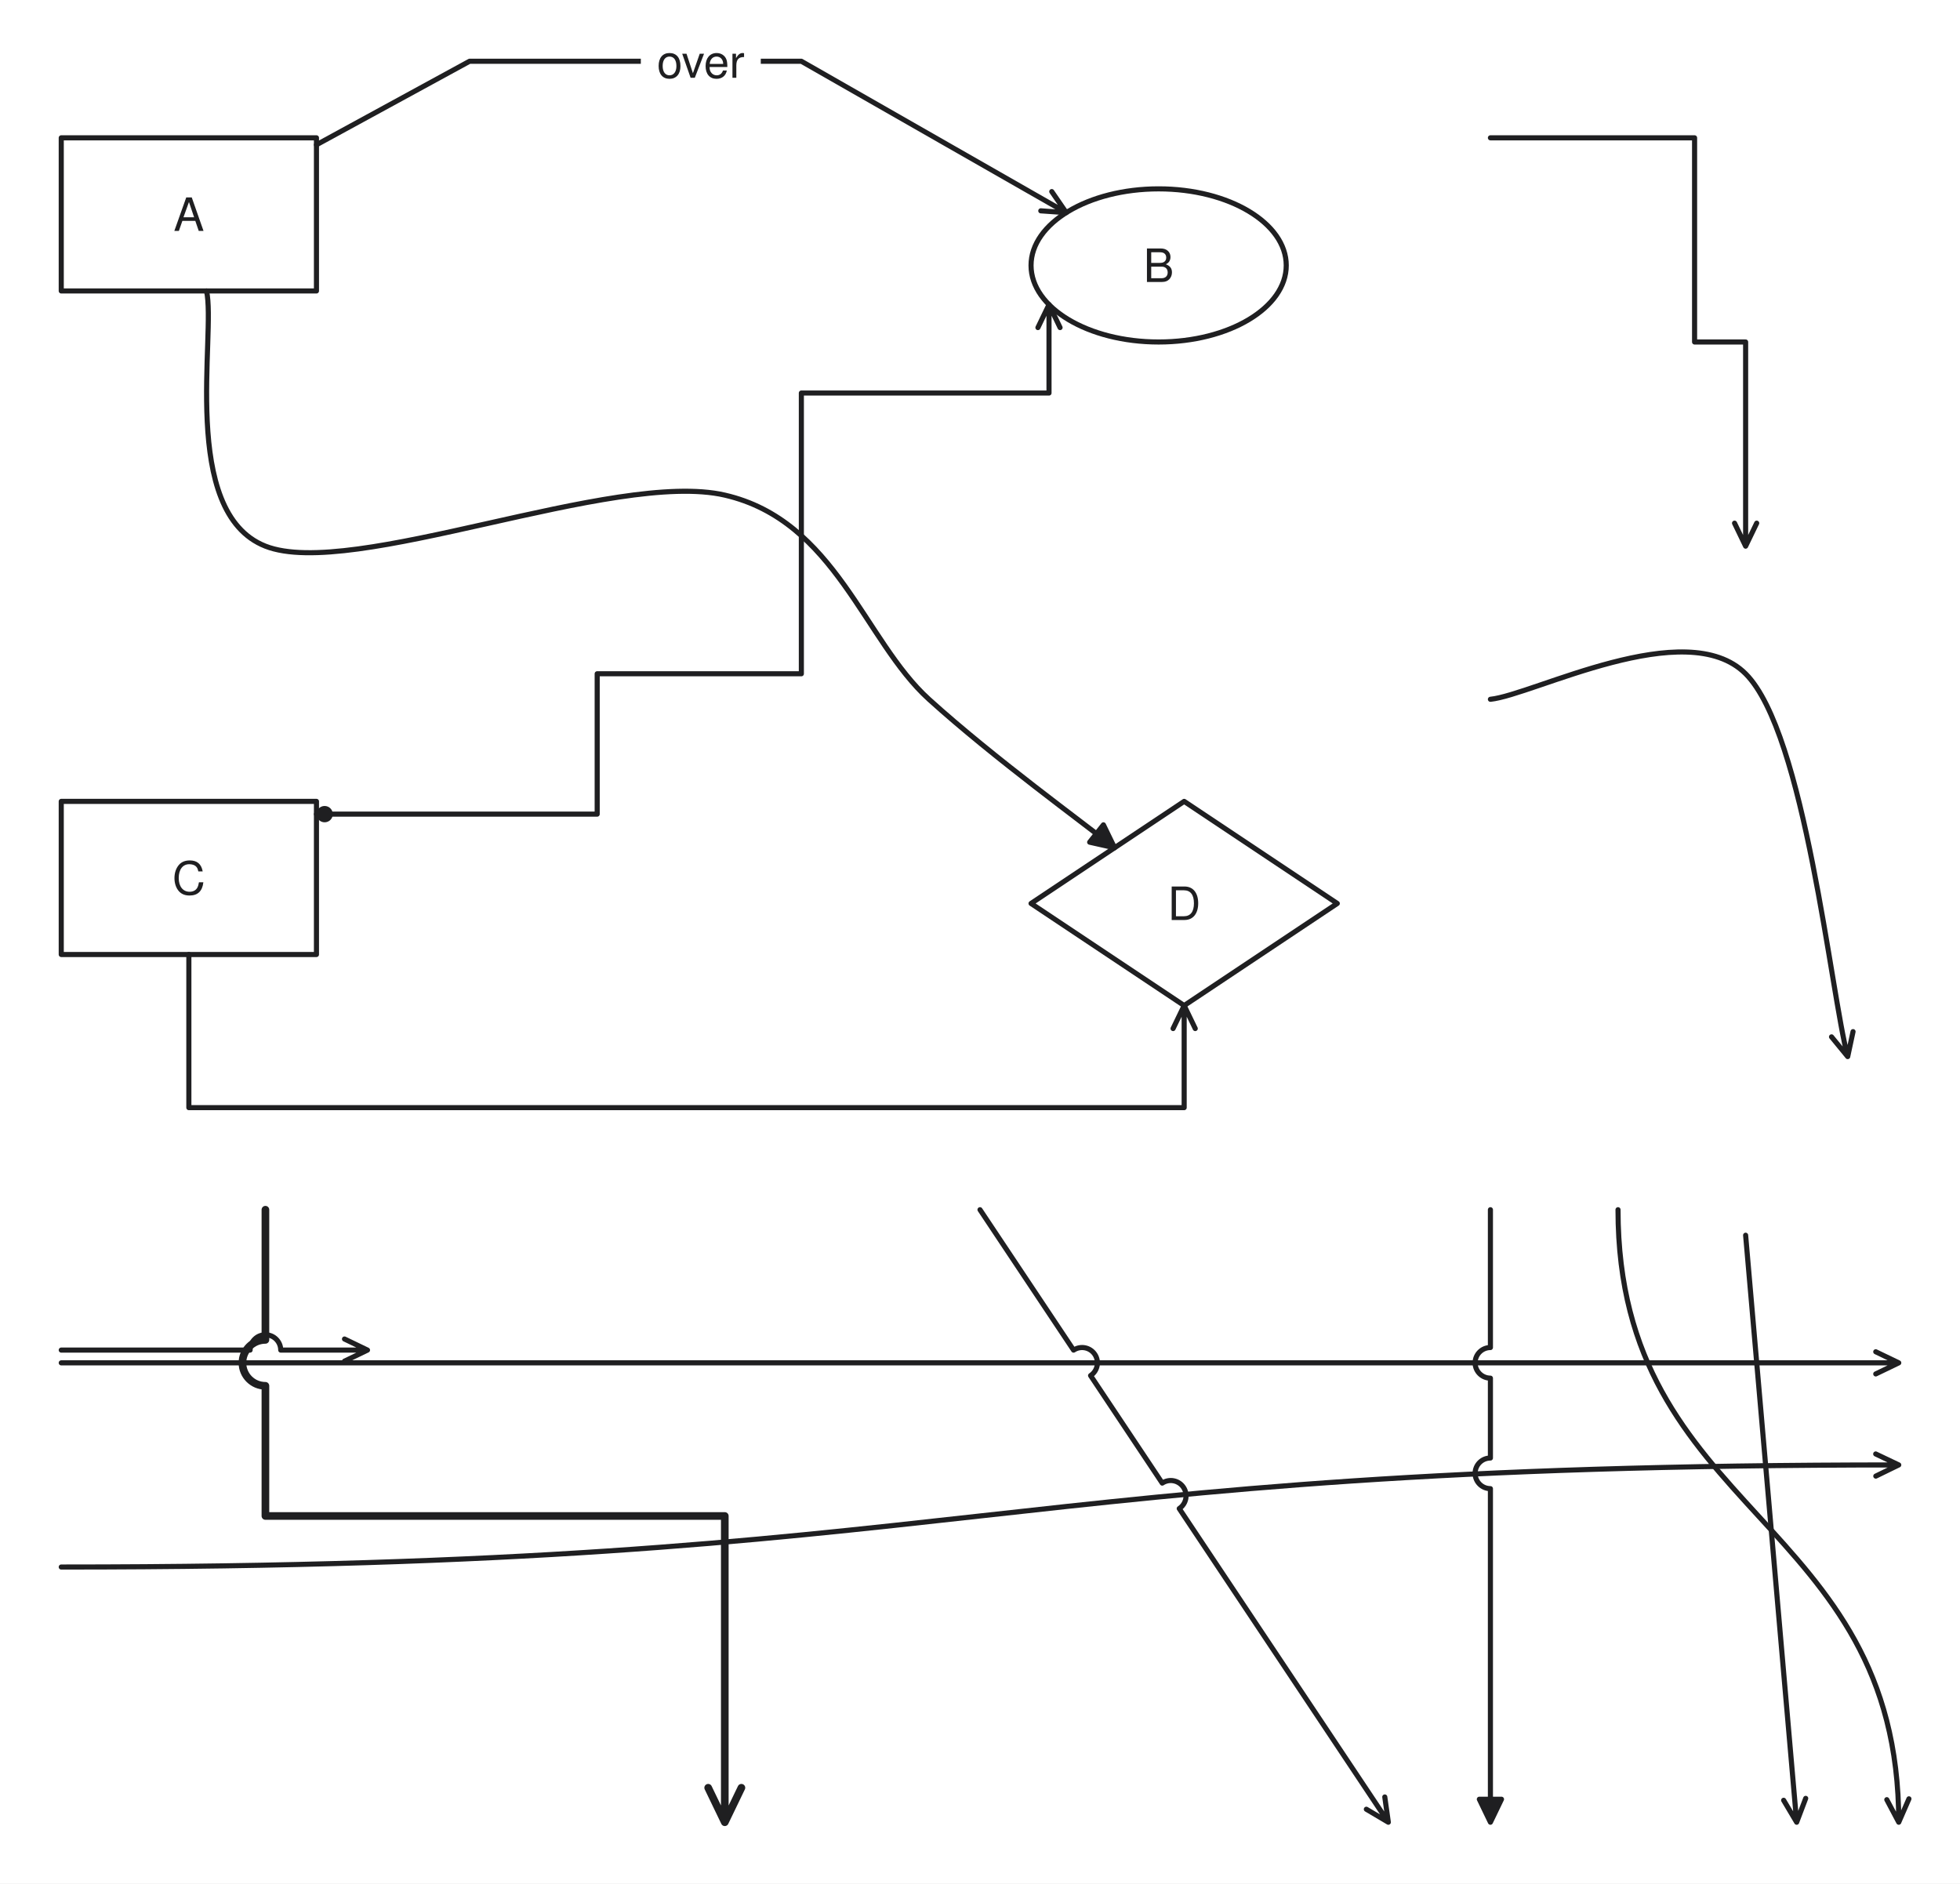
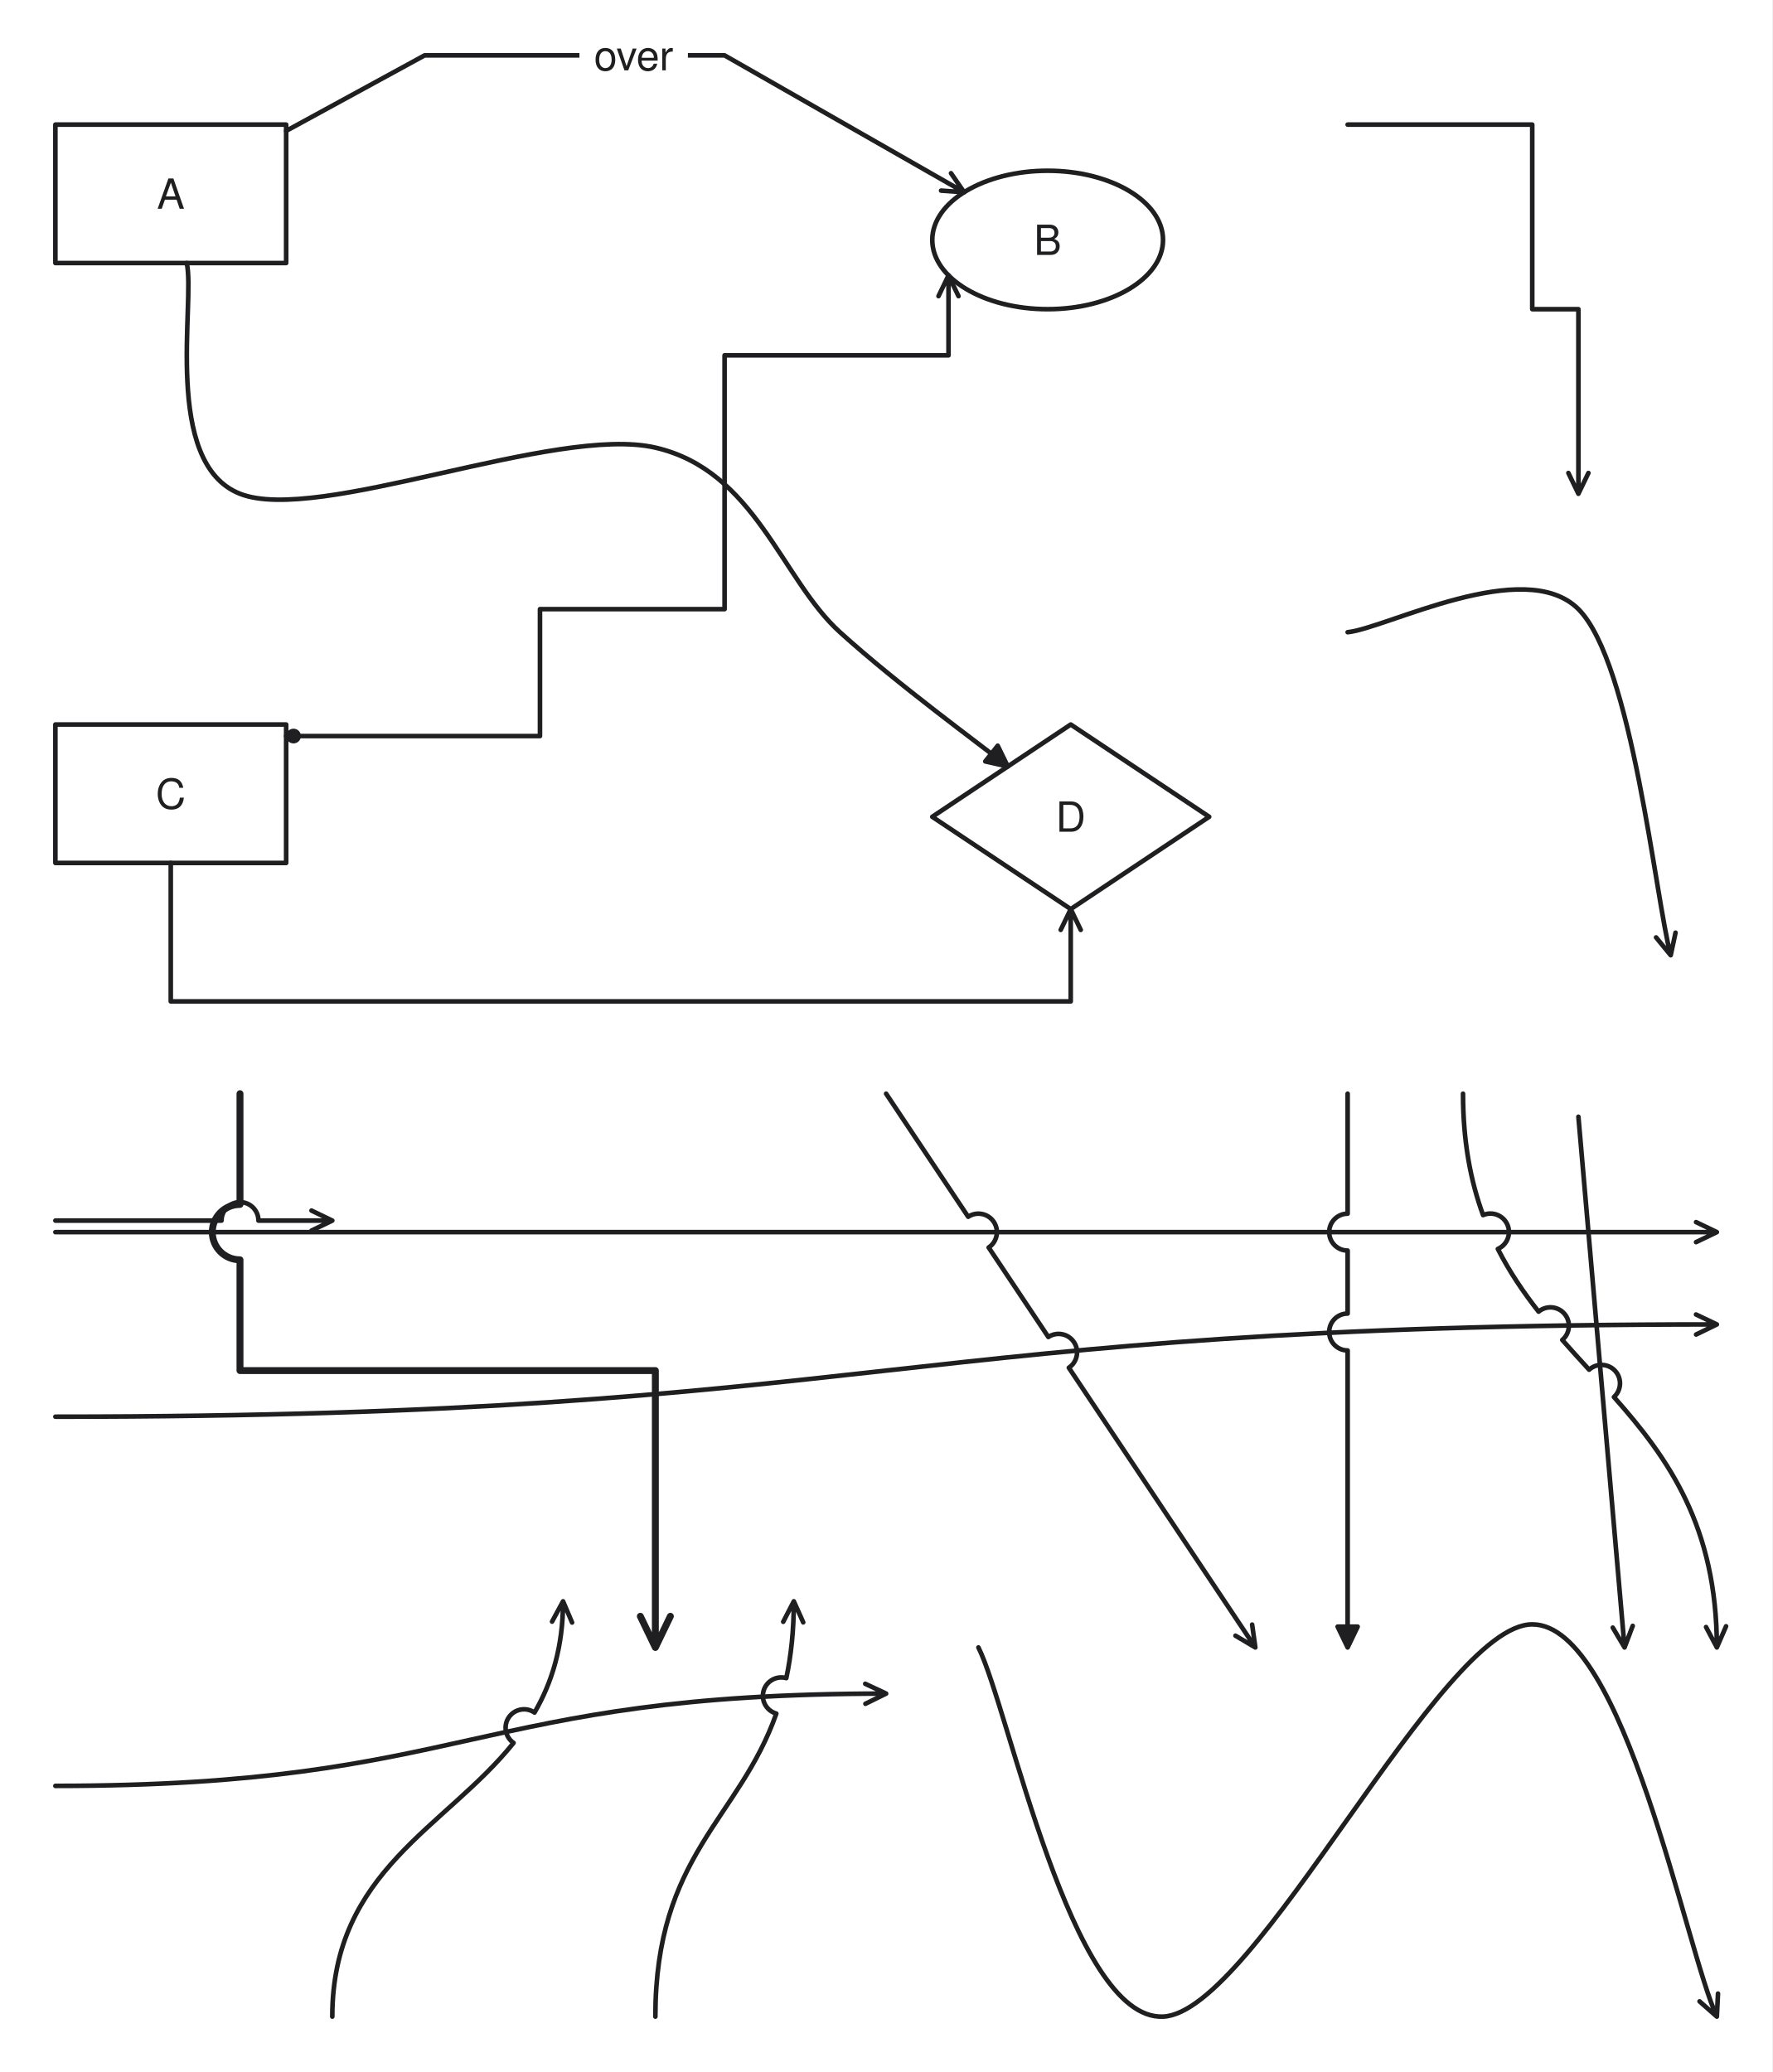
- <svg xmlns="http://www.w3.org/2000/svg" width="768" height="738" viewBox="16 -14 768 738">
-   <rect x="16" y="-14" width="768" height="738" fill="#ffffff" />
+ <svg xmlns="http://www.w3.org/2000/svg" width="768" height="898" viewBox="16 -14 768 898">
+   <rect x="16" y="-14" width="768" height="898" fill="#ffffff" />
  <path d="M40 40 L140 40 L140 100 L40 100 Z" fill="none" stroke="#1f1f21" stroke-width="2" stroke-linecap="round" stroke-linejoin="round" />
  <text x="90" font-family="Helvetica Neue, Helvetica, Arial, sans-serif" font-size="18" fill="#1f1f21" text-anchor="middle">
    <tspan x="90" y="76.48">A</tspan>
  </text>
  <path d="M520 90 C520 106.57 497.61 120 470 120 C442.39 120 420 106.57 420 90 C420 73.43 442.39 60 470 60 C497.61 60 520 73.43 520 90 Z" fill="none" stroke="#1f1f21" stroke-width="2" stroke-linecap="round" stroke-linejoin="round" />
  <text x="470" font-family="Helvetica Neue, Helvetica, Arial, sans-serif" font-size="18" fill="#1f1f21" text-anchor="middle">
    <tspan x="470" y="96.48">B</tspan>
  </text>
  <path d="M40 300 L140 300 L140 360 L40 360 Z" fill="none" stroke="#1f1f21" stroke-width="2" stroke-linecap="round" stroke-linejoin="round" />
  <text x="90" font-family="Helvetica Neue, Helvetica, Arial, sans-serif" font-size="18" fill="#1f1f21" text-anchor="middle">
    <tspan x="90" y="336.48">C</tspan>
  </text>
  <path d="M480 300 L540 340 L480 380 L420 340 Z" fill="none" stroke="#1f1f21" stroke-width="2" stroke-linecap="round" stroke-linejoin="round" />
  <text x="480" font-family="Helvetica Neue, Helvetica, Arial, sans-serif" font-size="18" fill="#1f1f21" text-anchor="middle">
    <tspan x="480" y="346.48">D</tspan>
  </text>
  <path d="M140 42.73 L200 10 M200 10 L330 10 M330 10 L433.79 69.31 M428.12 61.07 L433.79 69.31 M423.82 68.61 L433.79 69.31" fill="none" stroke="#1f1f21" stroke-width="2" stroke-linecap="round" stroke-linejoin="round" />
  <rect x="267.1" y="-3.5" width="47" height="27" fill="#ffffff" />
  <text x="290.6" font-family="Helvetica Neue, Helvetica, Arial, sans-serif" font-size="18" fill="#1f1f21" text-anchor="middle">
    <tspan x="290.6" y="16.48">over</tspan>
  </text>
  <path d="M96.92 100 C100.77 116.67 86.15 186.67 120 200 C153.85 213.33 256.67 170 300 180 C343.33 190 354.55 236.97 380 260 C405.45 283.03 440.61 308.48 452.73 318.18 M448.36 309.19 L452.73 318.18 M442.97 315.99 L452.73 318.18 M448.36 309.19 L442.97 315.99" fill="none" stroke="#1f1f21" stroke-width="2" stroke-linecap="round" stroke-linejoin="round" />
  <path d="M452.73 318.18 L448.36 309.19 L442.97 315.99 Z" fill="#1f1f21" stroke="none" />
  <path d="M140 305 L250 305 M250 305 L250 250 M250 250 L330 250 M330 250 L330 140 M330 140 L427.04 140 M427.04 140 L427.04 105.34 M422.7 114.35 L427.04 105.34 M431.37 114.35 L427.04 105.34" fill="none" stroke="#1f1f21" stroke-width="2" stroke-linecap="round" stroke-linejoin="round" />
  <path d="M146.4 305 C146.4 306.77 144.97 308.2 143.2 308.2 C141.43 308.2 140 306.77 140 305 C140 303.23 141.43 301.8 143.2 301.8 C144.97 301.8 146.4 303.23 146.4 305 Z" fill="#1f1f21" stroke="none" />
  <path d="M90 360 L90 420 M90 420 L480 420 M480 420 L480 380 M475.66 389.01 L480 380 M484.34 389.01 L480 380" fill="none" stroke="#1f1f21" stroke-width="2" stroke-linecap="round" stroke-linejoin="round" />
  <path d="M600 40 L680 40 M680 40 L680 120 M680 120 L700 120 M700 120 L700 200 M704.34 190.99 L700 200 M695.66 190.99 L700 200" fill="none" stroke="#1f1f21" stroke-width="2" stroke-linecap="round" stroke-linejoin="round" />
  <path d="M600 260 C616.67 258.33 676.67 226.67 700 250 C723.33 273.33 733.33 375 740 400 M742.09 390.22 L740 400 M733.66 392.27 L740 400" fill="none" stroke="#1f1f21" stroke-width="2" stroke-linecap="round" stroke-linejoin="round" />
  <path d="M40 520 L760 520 M750.99 515.66 L760 520 M750.99 524.34 L760 520" fill="none" stroke="#1f1f21" stroke-width="2" stroke-linecap="round" stroke-linejoin="round" />
  <path d="M40 600 C400 600 400 560 760 560 M750.97 555.7 L760 560 M751.01 564.38 L760 560" fill="none" stroke="#1f1f21" stroke-width="2" stroke-linecap="round" stroke-linejoin="round" />
-   <path d="M120 460 L120 511 M120 511 C115.03 511 111 515.03 111 520 C111 524.97 115.03 529 120 529 M120 529 L120 580 M120 580 L300 580 M300 580 L300 700 M306.51 686.49 L300 700 M293.49 686.49 L300 700" fill="none" stroke="#1f1f21" stroke-width="3" stroke-linecap="round" stroke-linejoin="round" />
-   <path d="M400 460 L436.67 515.01 M436.67 515.01 C439.43 513.17 443.15 513.91 444.99 516.67 C446.83 519.43 446.09 523.15 443.33 524.99 M443.33 524.99 L471.41 567.12 M471.41 567.12 C474.17 565.28 477.89 566.02 479.73 568.78 C481.57 571.54 480.83 575.26 478.07 577.1 M478.07 577.1 L560 700 M558.61 690.1 L560 700 M551.39 694.91 L560 700" fill="none" stroke="#1f1f21" stroke-width="2" stroke-linecap="round" stroke-linejoin="round" />
-   <path d="M600 460 L600 514 M600 514 C596.69 514 594 516.69 594 520 C594 523.31 596.69 526 600 526 M600 526 L600 557.29 M600 557.29 C596.69 557.29 594 559.97 594 563.29 C594 566.6 596.69 569.29 600 569.29 M600 569.29 L600 700 M604.34 690.99 L600 700 M595.66 690.99 L600 700 M604.34 690.99 L595.66 690.99" fill="none" stroke="#1f1f21" stroke-width="2" stroke-linecap="round" stroke-linejoin="round" />
+   <path d="M120 460 L120 508 M120 508 C113.37 508 108 513.37 108 520 C108 526.63 113.37 532 120 532 M120 532 L120 580 M120 580 L300 580 M300 580 L300 700 M306.51 686.49 L300 700 M293.49 686.49 L300 700" fill="none" stroke="#1f1f21" stroke-width="3" stroke-linecap="round" stroke-linejoin="round" />
+   <path d="M400 460 L435.56 513.34 M435.56 513.34 C439.24 510.89 444.21 511.89 446.66 515.56 C449.11 519.24 448.11 524.21 444.44 526.66 M444.44 526.66 L470.3 565.45 M470.3 565.45 C473.98 563 478.95 564 481.4 567.67 C483.85 571.35 482.85 576.32 479.18 578.77 M479.18 578.77 L560 700 M558.61 690.1 L560 700 M551.39 694.91 L560 700" fill="none" stroke="#1f1f21" stroke-width="2" stroke-linecap="round" stroke-linejoin="round" />
+   <path d="M600 460 L600 512 M600 512 C595.58 512 592 515.58 592 520 C592 524.42 595.58 528 600 528 M600 528 L600 555.29 M600 555.29 C595.58 555.29 592 558.87 592 563.29 C592 567.71 595.58 571.29 600 571.29 M600 571.29 L600 700 M604.34 690.99 L600 700 M595.66 690.99 L600 700 M604.34 690.99 L595.66 690.99" fill="none" stroke="#1f1f21" stroke-width="2" stroke-linecap="round" stroke-linejoin="round" />
  <path d="M600 700 L604.34 690.99 L595.66 690.99 Z" fill="#1f1f21" stroke="none" />
  <path d="M700 470 L720 700 M723.54 690.65 L720 700 M714.9 691.4 L720 700" fill="none" stroke="#1f1f21" stroke-width="2" stroke-linecap="round" stroke-linejoin="round" />
-   <path d="M650 460 C650 580 760 580 760 700 M763.99 690.83 L760 700 M755.32 691.16 L760 700" fill="none" stroke="#1f1f21" stroke-width="2" stroke-linecap="round" stroke-linejoin="round" />
-   <path d="M40 515 L114 515 M114 515 C114 511.69 116.69 509 120 509 C123.31 509 126 511.69 126 515 M126 515 L160 515 M150.99 510.66 L160 515 M150.99 519.34 L160 515" fill="none" stroke="#1f1f21" stroke-width="2" stroke-linecap="round" stroke-linejoin="round" />
+   <path d="M650 460 C650 480.7 653.27 497.83 658.69 512.62 M658.69 512.62 C662.74 510.86 667.46 512.71 669.23 516.76 C670.99 520.81 669.14 525.53 665.09 527.29 M665.09 527.29 C670.16 537.24 676.2 546.13 682.75 554.46 M682.75 554.46 C686.14 551.62 691.18 552.08 694.01 555.46 C696.85 558.85 696.39 563.9 693.01 566.73 M693.01 566.73 C696.83 571.09 700.74 575.35 704.65 579.62 M704.65 579.62 C707.92 576.65 712.98 576.9 715.95 580.17 C718.92 583.44 718.67 588.5 715.4 591.47 M715.4 591.47 C739.03 618.09 760 647.61 760 700 M763.99 690.83 L760 700 M755.32 691.16 L760 700" fill="none" stroke="#1f1f21" stroke-width="2" stroke-linecap="round" stroke-linejoin="round" />
+   <path d="M40 515 L112 515 M112 515 C112 510.58 115.58 507 120 507 C124.42 507 128 510.58 128 515 M128 515 L160 515 M150.99 510.66 L160 515 M150.99 519.34 L160 515" fill="none" stroke="#1f1f21" stroke-width="2" stroke-linecap="round" stroke-linejoin="round" />
+   <path d="M40 760 C220 760 220 720 400 720 M390.95 715.75 L400 720 M391.03 724.42 L400 720" fill="none" stroke="#1f1f21" stroke-width="2" stroke-linecap="round" stroke-linejoin="round" />
+   <path d="M160 860 C160 796.89 209.17 778.03 238.55 741.37 M238.55 741.37 C234.92 738.86 234.01 733.89 236.51 730.26 C239.02 726.63 243.99 725.71 247.63 728.22 M247.63 728.22 C255.17 715.22 260 699.79 260 680 M255.24 688.8 L260 680 M263.91 689.2 L260 680" fill="none" stroke="#1f1f21" stroke-width="2" stroke-linecap="round" stroke-linejoin="round" />
+   <path d="M300 860 C300 790.01 336.29 774.45 352.42 728.66 M352.42 728.66 C348.18 727.47 345.7 723.06 346.89 718.82 C348.09 714.57 352.49 712.1 356.74 713.29 M356.74 713.29 C358.8 703.65 360 692.73 360 680 M355.41 688.88 L360 680 M364.08 689.13 L360 680" fill="none" stroke="#1f1f21" stroke-width="2" stroke-linecap="round" stroke-linejoin="round" />
+   <path d="M440 700 C453.33 726.67 480 861.67 520 860 C560 858.33 640 690 680 690 C720 690 746.67 831.67 760 860 M760.49 850.01 L760 860 M752.5 853.39 L760 860" fill="none" stroke="#1f1f21" stroke-width="2" stroke-linecap="round" stroke-linejoin="round" />
</svg>
